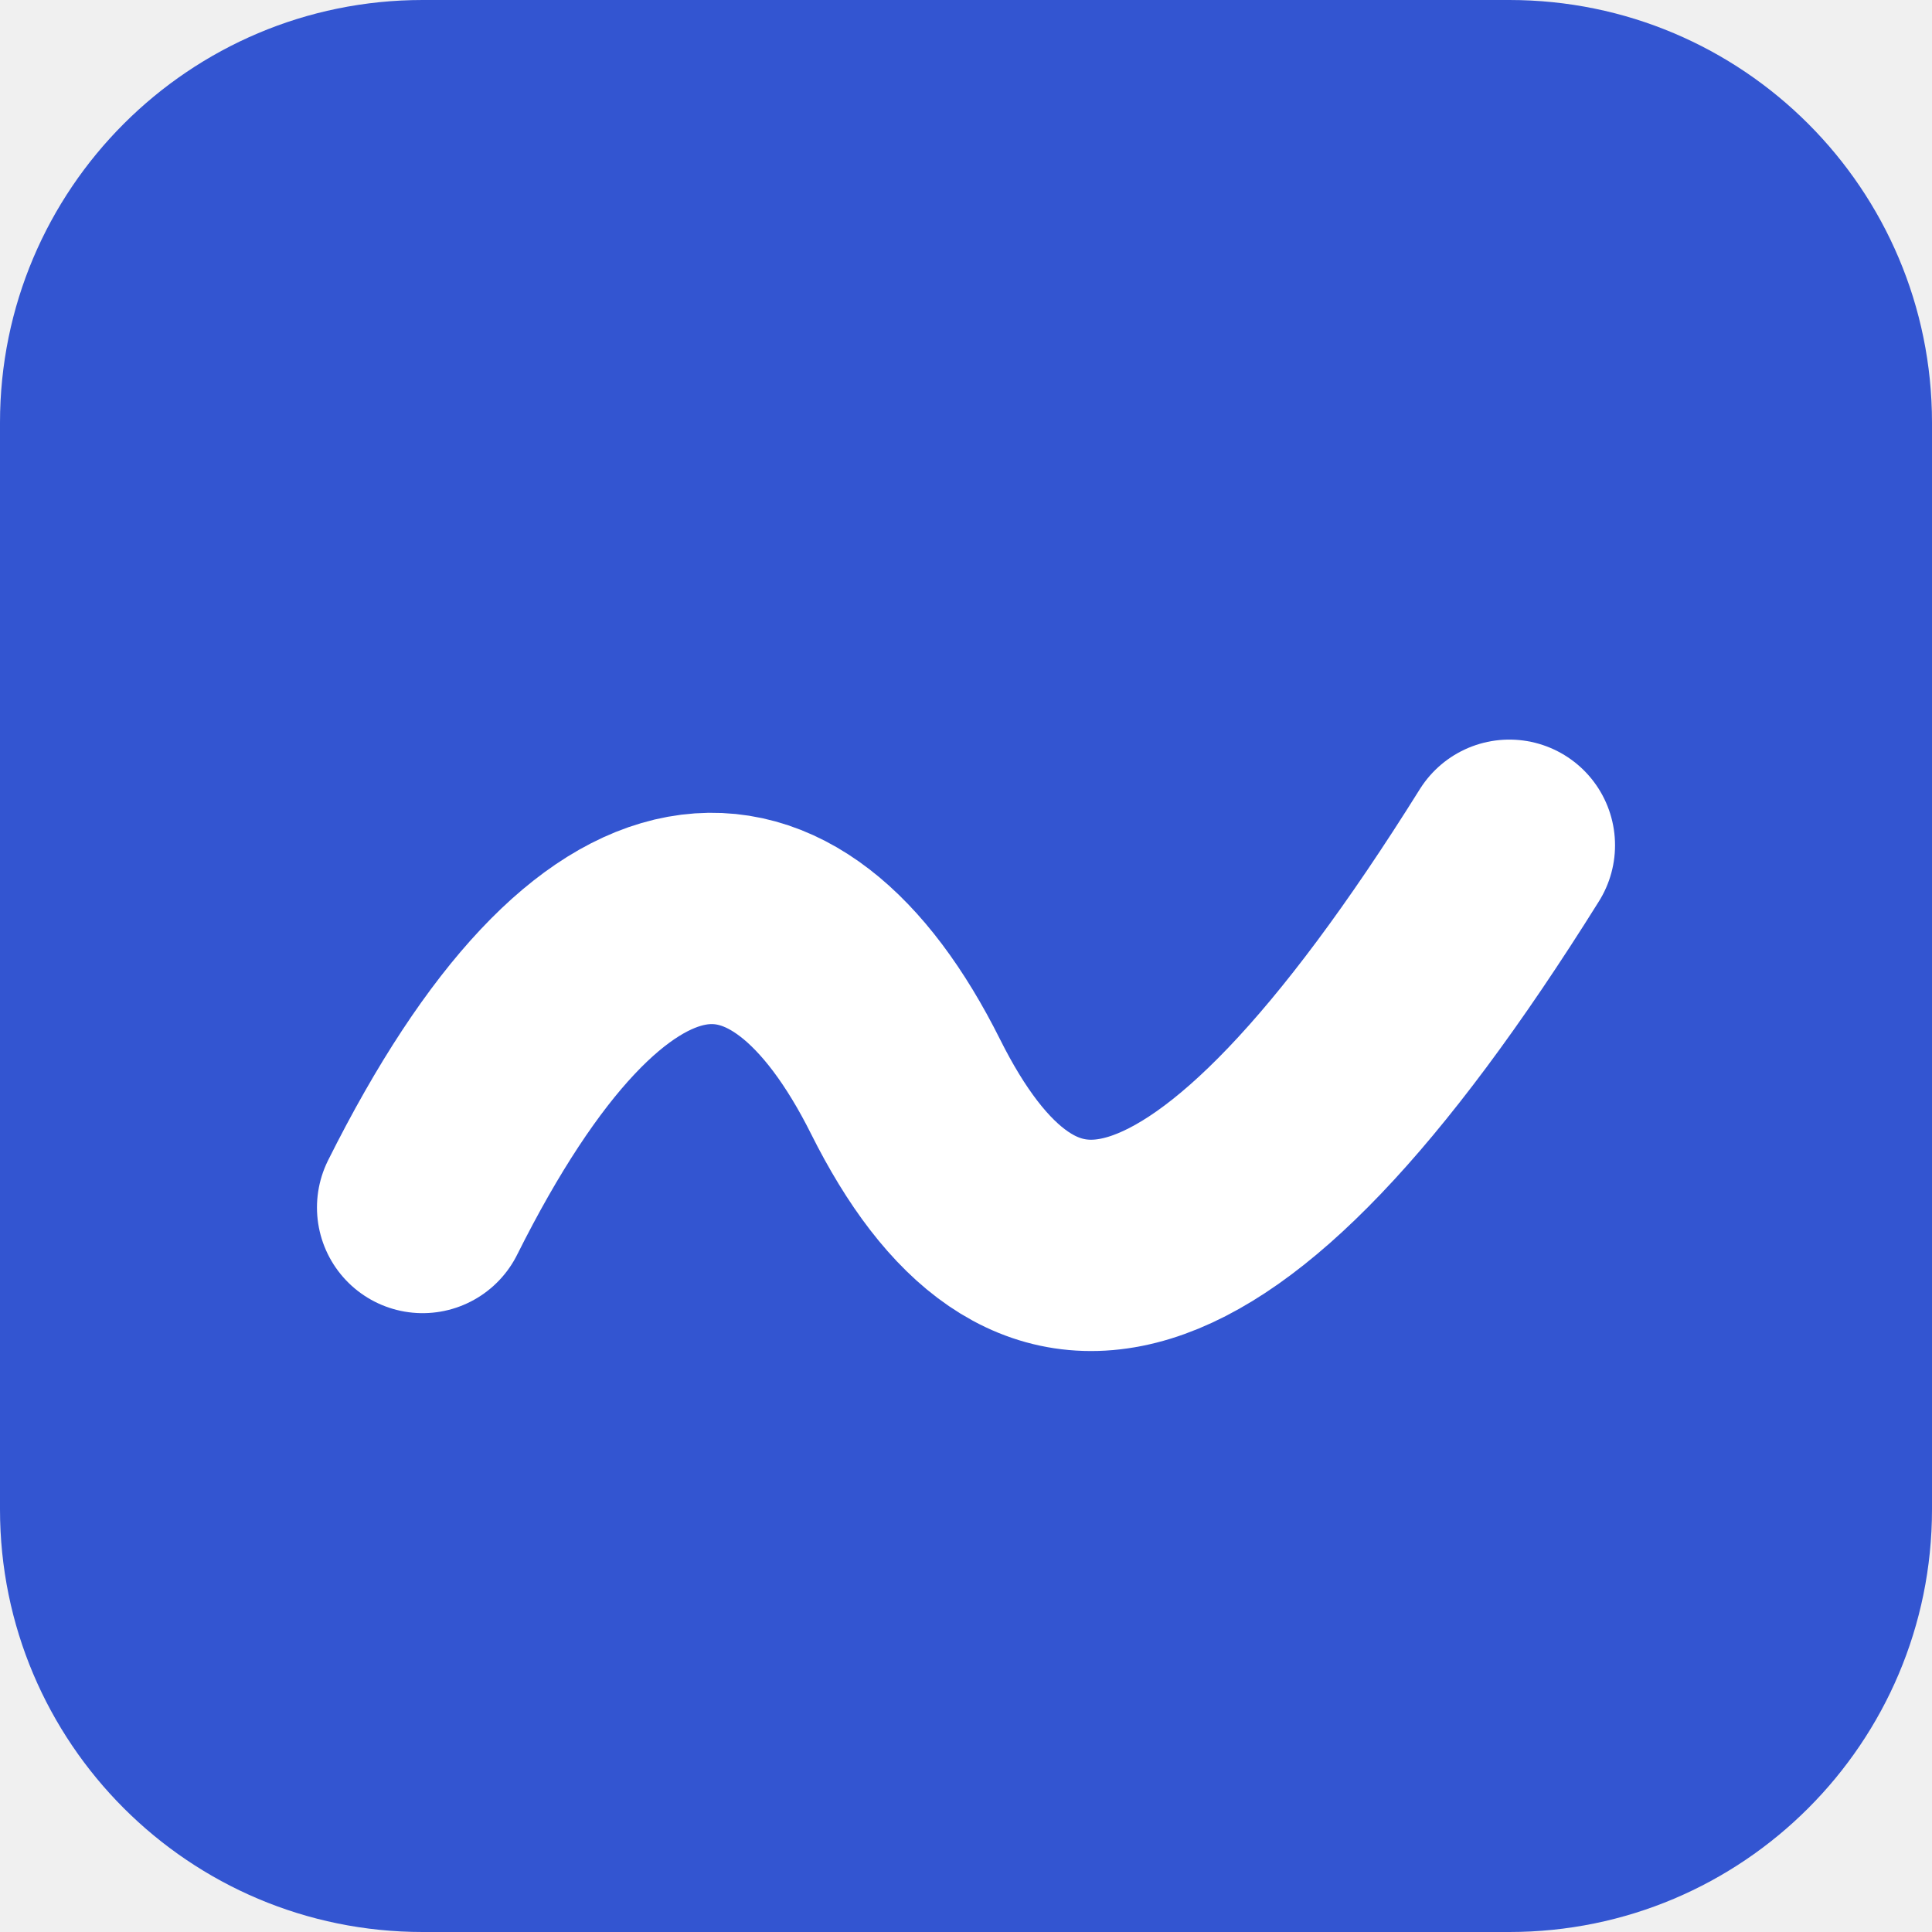
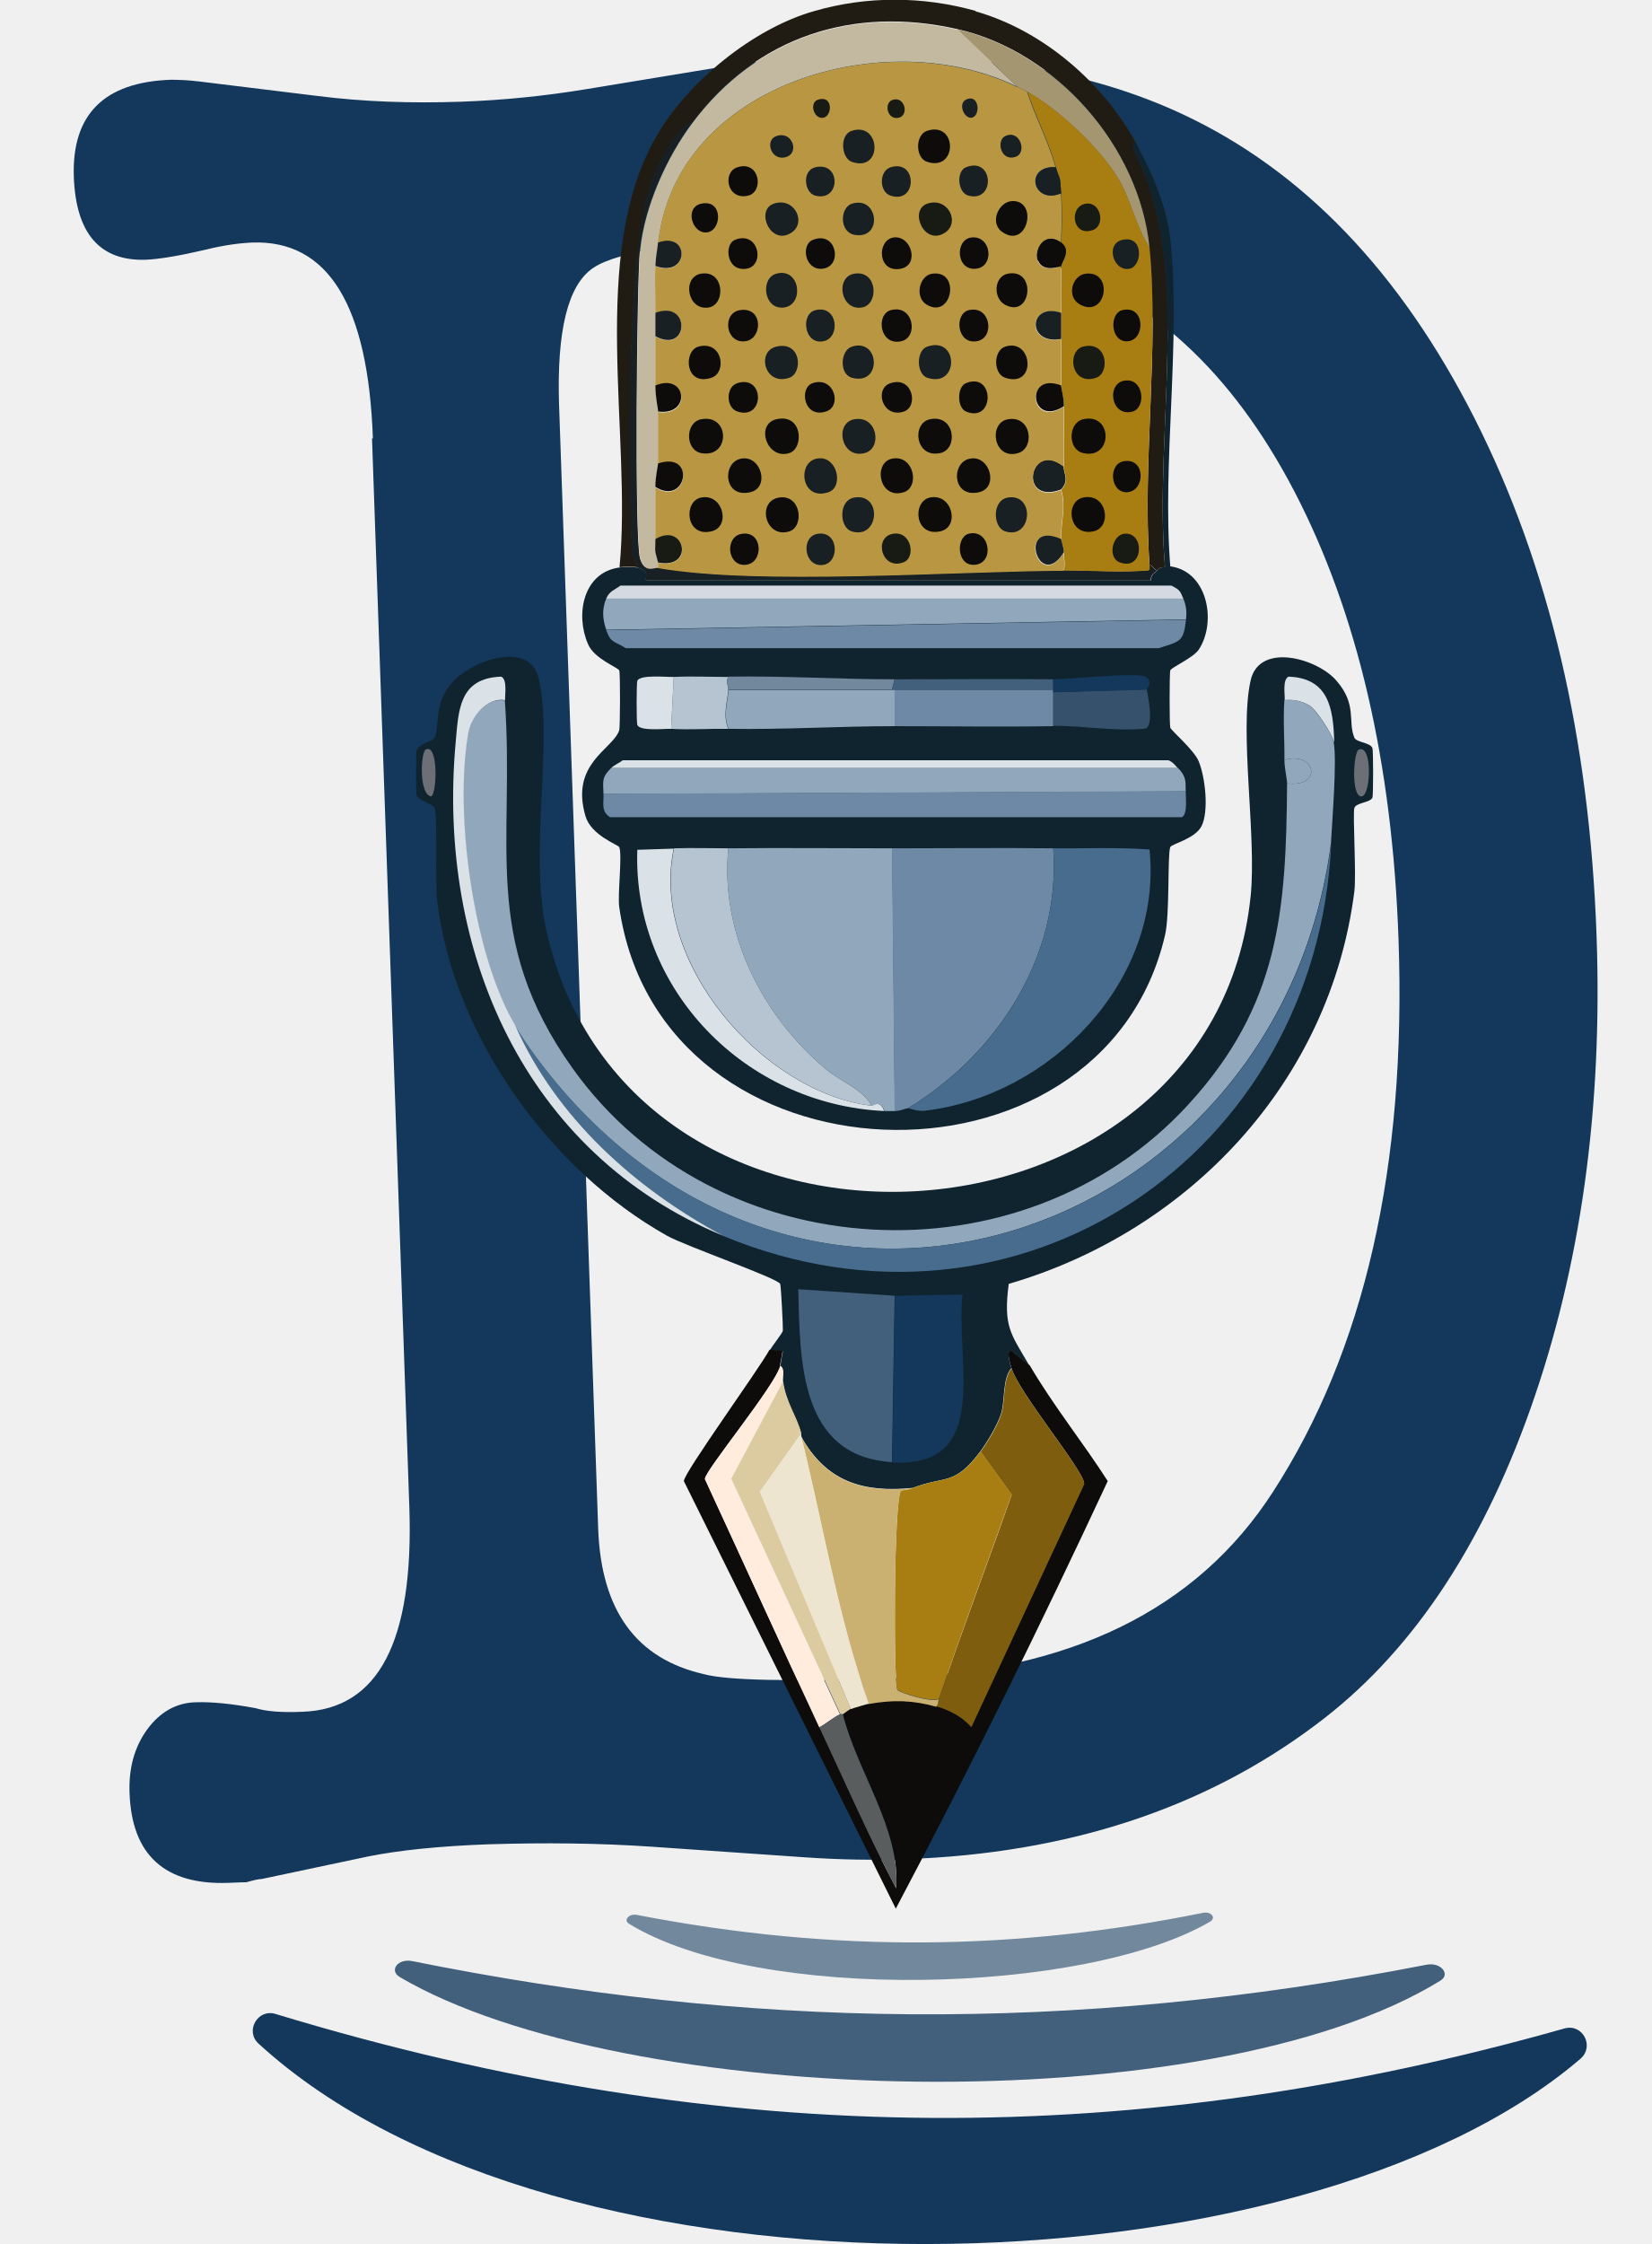
- <svg xmlns="http://www.w3.org/2000/svg" viewBox="0 0 32 32">
-   <rect width="32" height="32" rx="7" fill="#3355D1" />
-   <path d="M7 20c3-6 6-6 8-2s5 4 10-4" fill="none" stroke="#fff" stroke-width="3.5" stroke-linecap="round" />
+ <svg xmlns="http://www.w3.org/2000/svg" id="Layer_1" version="1.1" viewBox="0 0 557.3 756.8">
+   <defs>
+     <style>
+       .st0 {
+         fill: #6d89a5;
+       }
+ 
+       .st1 {
+         fill: #a87d12;
+       }
+ 
+       .st2 {
+         fill: #36516b;
+       }
+ 
+       .st3 {
+         fill: #211c13;
+       }
+ 
+       .st4 {
+         fill: #a49670;
+       }
+ 
+       .st5 {
+         fill: #cbb171;
+       }
+ 
+       .st6 {
+         fill: #181b14;
+       }
+ 
+       .st7 {
+         fill: #42607c;
+       }
+ 
+       .st8 {
+         fill: #13385b;
+       }
+ 
+       .st9 {
+         fill: #486c8e;
+       }
+ 
+       .st10 {
+         fill: #91a7bb;
+       }
+ 
+       .st11 {
+         fill: #eee5d0;
+       }
+ 
+       .st12 {
+         fill: #7e5e0e;
+       }
+ 
+       .st13 {
+         fill: #dccba0;
+       }
+ 
+       .st14 {
+         fill: #dae2e8;
+       }
+ 
+       .st15 {
+         fill: #ffecdc;
+       }
+ 
+       .st16 {
+         fill: #6c7076;
+       }
+ 
+       .st17 {
+         fill: #71889d;
+       }
+ 
+       .st18 {
+         fill: #0d0c0b;
+       }
+ 
+       .st19 {
+         fill: #102430;
+       }
+ 
+       .st20 {
+         fill: #182023;
+       }
+ 
+       .st21 {
+         fill: #d5d9e2;
+       }
+ 
+       .st22 {
+         fill: #b6c4d2;
+       }
+ 
+       .st23 {
+         fill: #c3b9a0;
+       }
+ 
+       .st24 {
+         fill: #595d5d;
+       }
+ 
+       .st25 {
+         fill: #b99742;
+       }
+     </style>
+   </defs>
+   <path class="st8" d="M533.2,694.3c-94.9,81.4-345.6,87-446-5.1-4.6-4.2-.3-11.8,5.7-10,153.4,46.6,292.2,45.3,434.9,4.9,6.1-1.7,10.2,6,5.4,10.2h0Z" />
+   <path class="st7" d="M134.9,666.8c75.4,44.2,272.7,49.4,351,1.2,3.6-2.2.1-6.3-4.6-5.4-120.3,23.5-229.5,21.5-342.2-1.2-4.8-1-8,3.1-4.2,5.4h0Z" />
+   <path class="st17" d="M408.2,648.1c-42.1,24.6-152.3,27.5-196,.7-2-1.2,0-3.5,2.6-3,67.2,13,128.2,12,191.1-.7,2.7-.5,4.5,1.7,2.3,3h0Z" />
+   <path class="st8" d="M125.8,147.9c-1.6-45-15.1-67-40.7-66.1-4.5.2-9.7.9-15.7,2.4-9,2.1-15.7,3.2-20.2,3.4-15.5.5-23.6-8.8-24.3-28-.7-21,10.2-31.9,32.7-32.7,2.5,0,5.8.1,9.8.6l40,4.9c15.1,1.9,31.2,2.5,48.2,1.9,14-.5,28-1.9,42-4.2l48.6-8c9.5-1.5,22-2.6,37.5-3.1,45.6-1.6,83.9,4.9,115,19.4,40.8,19,73.7,53.3,98.8,102.8,25.1,49.6,38.7,107.6,41.1,174.2,2.1,58.8-5.4,112-22.3,159.7-16.9,47.7-41,83.2-72.3,106.5-37.6,28.3-83.8,43.5-138.4,45.4-11,.4-22.3.2-33.9-.6l-52-3.6c-17.6-1.2-35.9-1.4-55-.8-16.5.6-30,2-40.5,4.1l-35.9,7.6c-1,0-2.7.4-5.2,1.1-2.5,0-4.5.2-6,.2-21.5.8-32.7-9.4-33.4-30.4-.3-8.4,1.7-15.5,6-21.4,4.3-5.8,9.7-8.9,16.2-9.1,5.5-.2,12.3.5,20.4,2,3.5,1.1,8.8,1.5,15.8,1.2,25.6-.9,37.5-23.8,36-68.8l-12.6-360.7ZM188.6,136.5l13.2,379.1c1,27.5,12.8,43.8,35.6,49,7.6,2.1,28.7,2.6,63.3,1.4,60.1-2.1,103-23,128.7-62.8,30.9-47.7,45.1-109.8,42.4-186.3-2.1-59.7-13.8-110-35-150.9-21.2-40.8-49.4-66.6-84.3-77.4-22.3-7-49-10-80.1-8.9-39.6,1.4-63.7,4.9-72.2,10.6-8.6,5.7-12.4,21.1-11.6,46.2Z" />
+   <g id="Layer_2">
+     <path class="st19" d="M347.4,460.6l-6.6-5.3c-1.2,1,0,4.7.4,6.1-3.1,3.5-2.1,10.9-3.5,15.4-1.2,3.7-4.6,9.5-7,12.7-8.9,11.8-11.6,8-22.8,12.3-16.9,1.7-29.3-2.2-37.7-17.5,0-.3,0-.6,0-.9-1.4-5.4-5.2-10.5-6.1-17.5-.2-1.5.8-4.5-.9-5.3.4-1.4.5-3.3.9-4.8l-4.4-.4c.8-1.5,4.2-5.7,4.4-6.6.1-.8-.6-15-.9-15.8-.8-1.9-32-12.8-38.1-16.2-39.5-22.1-72-67.3-77.6-112.7-.8-6.5.2-28.8-.9-31.6-.5-1.4-5.5-2.4-6.1-4.4-.2-.7-.2-14.2,0-14.9.7-2.4,5.6-3.2,6.1-4.4,1.8-4.2-.2-9.7,4.4-16.7,6-9,27.5-16.8,30.7-3.5,5.1,21.4-3.3,58.4,2.6,85.1,27.9,125.5,224.7,113.1,237.6-11.4,2.1-20.2-3.9-55.4,0-72.8,2.9-13,22.4-7.5,28.9,0,7.1,8.1,3.8,13.7,6.1,19.3.7,1.6,5.4,1.6,6.1,3.5.3.8.3,15.9,0,16.7-.7,1.7-5.6,1.7-6.1,3.5-.6,2.2.7,22.2,0,28.1-8.1,64.1-55.6,114.6-116.6,132.4-1.9,14.5.7,16.8,7,27.6h0Z" />
+     <path class="st10" d="M170.3,236.1c3.5,48.5-8.4,80.3,22.8,124.1,48.2,67.7,151.8,73.4,207.8,12.3,30.6-33.4,33-65,33.3-108.3,12.2,1.5,9.7-11-.9-7.9.1-6.6-.5-13.6,0-20.2,3-.3,5.8.3,8.3,1.8s7.9,9.9,8.3,12.3c1.2,6.2-.5,26.6-.9,34.2-17,129.4-169.7,187.1-259.6,82.9-5.5-6.4-11.5-14.3-15.8-21.5-14.2-24-20.5-71.6-15.8-98.6.9-5.4,6.3-11.9,12.3-11h0Z" />
+     <path class="st9" d="M243.9,416.8c-29.7-16-56.2-39.8-70.2-71,4.3,7.2,10.3,15.1,15.8,21.5,89.9,104.2,242.6,46.5,259.6-82.9-4.8,105.2-105.9,173.6-205.2,132.4h0Z" />
+     <path class="st7" d="M301.8,437l-.9,56.1c-31.3-1.9-31-34.4-31.6-58.3l32.5,2.2Z" />
+     <path class="st8" d="M301,493.1l.9-56.1,22.8-.4c-2.5,21.9,10.2,58.6-23.7,56.6Z" />
+     <path class="st14" d="M170.3,236.1c-6-.9-11.3,5.5-12.3,11-4.8,27.1,1.6,74.7,15.8,98.7,13.9,31.2,40.4,55,70.2,71-67.2-27.9-96.6-96.1-90.3-166.2,1-11.1,1.1-21.9,15.4-22.4,2.1,1,1.2,5.9,1.3,7.9h0Z" />
+     <path class="st14" d="M450,250.2c-.5-2.4-5.8-10.8-8.3-12.3s-5.4-2.1-8.3-1.8c.1-2-.8-6.9,1.3-7.9,13.5.5,15.1,10.7,15.4,21.9h0Z" />
+     <path class="st10" d="M434.2,264.2c0-1.6-.9-5.1-.9-7.9,10.6-3.1,13.1,9.4.9,7.9Z" />
+     <path class="st16" d="M458.4,252.8c4.7-1.9,4.1,15.7.9,15.8-3.6,0-2.7-15.1-.9-15.8Z" />
+     <path class="st16" d="M143.6,252.8c4.4-2.3,3.8,15.3,1.8,15.8-4.2-.9-3.4-14.9-1.8-15.8Z" />
+     <path class="st18" d="M263.2,460.6c-1.7,6.7-25.3,35.2-25.4,38.1,12.9,27.9,25.5,55.9,38.6,83.7,8.5,18.2,16.5,36.6,25.9,54.4,1.5-20-13.1-39.3-18-58.8.2-.1,2.5-1.7,2.6-1.8.4-.1,5.8-1.7,6.1-1.8,8.3-1.5,14.9-1.4,22.8.9,4.4,1.3,8.8,3.5,11.8,7l38.1-82c0-4.3-22.2-30.8-24.5-39-.4-1.4-1.7-5.2-.4-6.1l6.6,5.3c7.9,13.5,17.9,25.9,26.3,39-22.7,48.7-46.4,96.8-71.5,144.2l-71.5-144.2c0-2.8,25.4-37.8,28.9-44.3l4.4.4c-.3,1.5-.5,3.4-.9,4.8h0Z" />
+     <path class="st12" d="M341.3,461.5c2.4,8.3,24.6,34.7,24.5,39l-38.1,82c-3.1-3.5-7.4-5.8-11.8-7,.8-1,.6-1.9.9-2.6,7.7-23,16.5-45.9,24.5-68.8l-10.5-14.5c2.4-3.2,5.8-9,7-12.7,1.4-4.5.4-11.9,3.5-15.4h0Z" />
+     <path class="st1" d="M316.7,572.9c-1.9,1.5-13.6-2.2-14-3.1-1.3-3.1-1.2-64.8,1.3-67.1.1-.1,2.1-.2,4-.9,11.2-4.3,13.9-.5,22.8-12.3l10.5,14.5c-8.1,22.9-16.8,45.8-24.5,68.8h0Z" />
+     <path class="st5" d="M308,501.9c-1.8.7-3.8.7-4,.9-2.5,2.3-2.6,64-1.3,67.1.4.9,12.1,4.6,14,3.1-.3.8,0,1.7-.9,2.6-7.9-2.2-14.5-2.4-22.8-.9-10.4-29.3-15.3-60.3-22.8-90.3,8.4,15.4,20.9,19.2,37.7,17.5h0Z" />
+     <path class="st11" d="M270.3,483.4c0,.3,0,.6,0,.9,7.5,30.1,12.4,61,22.8,90.3-.3,0-5.7,1.6-6.1,1.8l-30.7-73.2,14-19.7h0Z" />
+     <path class="st15" d="M264.1,465.9l-17.5,32.9,36.8,79.4c-2.3,1-4.7,3.2-7,4.4-13-27.8-25.7-55.9-38.6-83.7.1-2.9,23.7-31.5,25.4-38.1,1.7.8.7,3.7.9,5.3h0Z" />
+     <path class="st13" d="M270.3,483.4l-14,19.7,30.7,73.2c-.1,0-2.4,1.6-2.6,1.8s-.6-.1-.9,0l-36.8-79.4,17.5-32.9c.9,7.1,4.8,12.1,6.1,17.5h0Z" />
+     <path class="st24" d="M276.4,582.5c2.3-1.2,4.7-3.3,7-4.4.2-.1.6.1.9,0,4.8,19.4,19.5,38.8,18,58.8-9.3-17.8-17.4-36.2-25.9-54.4h0Z" />
+     <path class="st19" d="M383.4,48.5c5.1,9.5,10.2,21,11.4,32,3.7,34.5-2.8,75.3,0,110.5,12.7,1.7,15.7,18.9,9.6,28.1-1.9,2.8-9.3,6-9.6,7-.3.9-.3,18.3,0,19.3s8.1,7.6,9.6,11.4c2.2,5.3,3.5,16.9.9,21.9-2.3,4.3-10.1,5.9-10.5,7-1,2.4-.1,22.9-1.8,29.8-21.3,91.2-170.4,86.6-184.1-9.6-.6-4.4,1.1-17.6,0-20.2-.3-.8-9.5-3.9-11.4-10.5-5.2-17.8,9.2-22.4,11.4-28.9.3-.9.4-19.2,0-20.2-.4-1-8.4-3.9-10.5-8.8-4.4-10-1.7-24.2,10.5-25.9,1.2-.2,5.1-.2,6.1,0,5.1,1.3,2.1,3.9,3.1,4.4h170.1c.3-2.4,1.1-2.2,2.2-3.5,1.2-1.5,2.4-.6,2.6-1.3-3.9-46.6,9.6-101.2-10.5-140.3,0,0-.8-3,.9-2.2h0Z" />
+     <path class="st10" d="M301,286.1l.9,88.6c-1.2,0-2.4,0-3.5,0-1.5-4-3.5-1.6-4.4-1.8-2.6-5.3-10.6-8.3-15.4-12.3-21.5-18.1-35.7-45.9-32.9-74.5,18.4-.2,36.9,0,55.2,0h0Z" />
+     <path class="st0" d="M355.3,286.1c2.7,36.2-18.9,69.5-49.1,87.7-.9,0-2.2.9-4.4.9l-.9-88.6c18.1,0,36.3-.2,54.4,0Z" />
+     <path class="st9" d="M306.2,373.8c30.2-18.1,51.8-51.5,49.1-87.7,10.8.1,21.7-.4,32.5.4,4.5,44.2-33.4,83.2-75.9,88.1-2.3.3-5.4-.9-5.7-.9h0Z" />
+     <path class="st10" d="M399.2,201.9c1,2.5,1.2,4.4.9,7l-195.6,3.5c-1.2-3.6-1.5-6.9,0-10.5h194.7Z" />
+     <path class="st10" d="M397.4,259c2.7,2.8,2.6,4.3,2.6,7.9l-196.4.9c-.2-4.4-.6-5.7,2.6-8.8h191.2Z" />
+     <path class="st0" d="M400,266.8c0,2,.7,7.9-1.3,8.8h-192.9c-3.1-2-2.1-4.6-2.2-7.9l196.4-.9h0Z" />
+     <path class="st0" d="M204.5,212.5l195.6-3.5c-.8,7.6-2.1,7.3-9.2,9.6h-179.8c-3.9-2.5-5-1.6-6.6-6.1h0Z" />
+     <path class="st22" d="M245.7,286.1c-2.8,28.6,11.4,56.4,32.9,74.5,4.8,4,12.8,7,15.4,12.3-36.7-4.5-74.8-48.6-66.6-86.8,6.1-.2,12.3,0,18.4,0h0Z" />
+     <path class="st14" d="M227.3,286.1c-8.2,38.2,29.9,82.3,66.6,86.8.9.1,2.9-2.2,4.4,1.8-46.8-2.2-84.9-40.9-83.3-88.1l12.3-.4h0Z" />
+     <path class="st10" d="M301,232.6h.9v12.3c-18.6,0-37.4,1.2-56.1.9-1.9-4.5-.4-8.7,0-13.1h55.2Z" />
+     <path class="st0" d="M355.3,232.6v12.3c-17.9.3-35.6,0-53.5,0v-12.3h53.5Z" />
+     <path class="st21" d="M399.2,201.9h-194.7c1.1-2.6,2.8-2.9,4.8-4.4h185.9c2.7,1.4,2.9,1.7,4,4.4h0Z" />
+     <path class="st14" d="M397.4,259h-191.2c1.3-1.2,2.6-1.6,3.9-2.6h184.1c1.6.7,2.1,1.6,3.1,2.6h0Z" />
+     <path class="st2" d="M386.9,232.6c.4,2.4,2.4,11.9-.4,13.1-10.3,1.1-21-1-31.1-.9v-11.4l31.6-.9h0Z" />
+     <path class="st22" d="M245.7,228.3c-1,1.8.1,3.1,0,4.4-.4,4.4-1.9,8.6,0,13.1-6.4-.1-12.9.4-19.3,0l.9-17.5c6.1-.3,12.3,0,18.4,0h0Z" />
+     <path class="st17" d="M301.8,229.1l-.9,3.5h-55.2c.1-1.3-1-2.6,0-4.4,18.7-.3,37.5.9,56.1.9h0Z" />
+     <path class="st7" d="M355.3,229.1v3.5h-54.4l.9-3.5c17.9,0,35.6-.2,53.5,0Z" />
+     <path class="st14" d="M227.3,228.3l-.9,17.5c-2.2-.1-10.4.9-11.4-1.3-.3-.7-.3-14.2,0-14.9,1-2.2,9.9-1.2,12.3-1.3h0Z" />
+     <path class="st8" d="M386.9,232.6l-31.6.9v-4.4c5.2,0,27.9-2.4,31.1-.9,2.9,1.7.4,4.2.4,4.4Z" />
+     <path class="st3" d="M329,3.8c22.8,6.4,43.2,24.1,54.4,44.7-1.7-.8-.9,2.1-.9,2.2,20.2,39,6.6,93.7,10.5,140.3-.3.8-1.4-.2-2.6,1.3-1,0-1.7-1.9-2.6-1.8-2.5-34.3,3.3-73.3,0-107-3.4-34.3-31.6-66.2-64.9-73.7-35-7.9-67.6,2.4-89.4,31.6-5,1.5-10.2,11.6-12.3,16.2-10.3,22.8-9.1,100.9-7.9,128.9,0,1.7,1.7,3.1,1.8,4.8-1-.2-4.9-.2-6.1,0,4.3-44.7-10.6-105.2,12.3-145.1,10.6-18.6,32.9-36.7,53.5-42.5,17.7-5.1,36.6-5,54.4,0h0Z" />
+     <path class="st20" d="M233.4,41.5c-8.6,11.5-16.1,28-17.5,42.5-1.1,11.2-1.9,97.7,0,104.3,1.5,5.1,4.8,2.8,6.1,3.1,34,5.9,99.5,1.1,136.8.9,9,0,19.7.8,28.5,0,.7,0,.4-1.7.4-1.8.9-.2,1.6,1.8,2.6,1.8-1.1,1.3-1.9,1.1-2.2,3.5h-170.1c-1-.5,2-3.1-3.1-4.4,0-1.7-1.7-3.1-1.8-4.8-1.2-28-2.4-106.1,7.9-128.9,2.1-4.6,7.3-14.7,12.3-16.2h0Z" />
+     <path class="st23" d="M322.9,9.9l20.2,19.3c-43.9-21.4-115-1.2-121,52.6-.3,2.9-.7,3.9-.9,7.9-.3,5.2.1,10.6,0,15.8,0,2.7,0,5.3,0,7.9,0,5.5,0,11.1,0,16.7,0,4.3.9,7.5.9,8.8,0,5.8,0,11.7,0,17.5,0,.8-.9,4.2-.9,7.9,0,5.8,0,11.7,0,17.5,0,4.6-.6,2.8.9,7.9.1.4,0,1.2,0,1.8-1.3-.2-4.6,2.1-6.1-3.1-1.9-6.7-1.1-93.2,0-104.3,1.5-14.5,8.9-31,17.5-42.5,21.8-29.2,54.4-39.5,89.4-31.6h0Z" />
+     <path class="st4" d="M387.8,83.6c-4.6-7.1-6.2-15.9-10.5-23.2-6.1-10.3-20.2-23.6-30.7-29.4-1.3-.7-2.2-1.1-3.5-1.8l-20.2-19.3c33.3,7.5,61.5,39.4,64.9,73.7Z" />
+     <path class="st20" d="M358.8,157.2c-.1,2.4,2.1,4.8-.9,7.9-14.6,5.4-10.7-16.9.9-7.9Z" />
+     <path class="st1" d="M387.8,83.6c3.3,33.7-2.5,72.7,0,107,0,0,.3,1.7-.4,1.8-8.8.8-19.5,0-28.5,0,.6-2.1,0-4.1,0-6.1,0-1.9-.9-3.7-.9-4.4-.2-5.4,1.8-11.3,0-16.7,3-3.1.8-5.5.9-7.9.3-6.7,0-13.5,0-20.2,0-3.5-.9-5.5-.9-7,0-5.3,0-10.4,0-15.8,0-3,0-5.6,0-8.8-.1-5.2,0-10.6,0-15.8,0-1.2,3.6-5.2,0-7.9.3-5.4.4-11.3,0-16.7-.5-6.9-.3-3.7-1.8-8.8-2.5-8.9-6.8-16.8-9.6-25.4,10.5,5.8,24.6,19.1,30.7,29.4,4.3,7.3,6,16.1,10.5,23.2h0Z" />
+     <g>
+       <path class="st18" d="M365.4,141.4c10.1-2.3,10.1,13.7,0,11.4-5.3-1.2-5.1-10.2,0-11.4Z" />
+       <path class="st18" d="M365.4,167.8c8.1-1.7,9.9,10,3.5,11.4-8.5,1.8-9.7-10.1-3.5-11.4Z" />
+       <path class="st6" d="M365.4,116.9c8.3-2.1,9.1,8.9,4.4,10.5-8.6,2.9-10-9.1-4.4-10.5Z" />
+       <path class="st18" d="M366.3,92.3c9.5-1.1,7,15-1.8,10.5-5-2.6-2.8-10,1.8-10.5Z" />
+       <path class="st18" d="M380.3,128.3c5.7,0,6.2,9.3,1.8,10.5-7.7,2.1-9.1-10.6-1.8-10.5Z" />
+       <path class="st18" d="M378.6,104.6c7.8-1.9,7.9,10.1,1.8,10.5-5.8.4-6.3-9.4-1.8-10.5Z" />
+       <path class="st18" d="M379.4,155.5c7.2-.9,6.9,10.1.9,10.5-5.8.4-6.7-9.8-.9-10.5Z" />
+       <path class="st6" d="M379.4,180c7-.6,6.4,12.9-1.8,9.6-4-1.6-2.4-9.3,1.8-9.6Z" />
+       <path class="st20" d="M378.6,80.9c7.3-1.7,6.8,8.7,2.6,9.7-5.5,1.3-8.5-8.3-2.6-9.7Z" />
+       <path class="st6" d="M366.3,68.7c5.1-.8,6.6,7.2,2.6,8.8-7.2,2.8-8.5-7.9-2.6-8.8Z" />
+     </g>
+     <path class="st25" d="M343,29.2c1.3.6,2.2,1,3.5,1.8,2.8,8.7,7.1,16.5,9.6,25.4-10.7-.7-7.9,12.8,1.8,8.8.4,5.4.3,11.3,0,16.7-8.6-6.3-12.8,12.5,0,7.9,0,5.2-.1,10.6,0,15.8-11.2-3.7-11.7,11,0,8.8,0,5.3,0,10.5,0,15.8-12.5-4.8-10.4,14.5.9,7,0,6.7.3,13.5,0,20.2-11.5-9.1-15.5,13.4-.9,7.9,1.8,5.4-.2,11.3,0,16.7-15.2-6.8-7.5,18.2.9,4.4,0,2.1.6,4,0,6.1-37.3.2-102.8,5-136.8-.9,0-.6.1-1.3,0-1.8,12.6,2.5,9.1-13.9-.9-7.9,0-5.8,0-11.7,0-17.5,10.5,6.7,13.9-12.2.9-7.9,0-5.8,0-11.7,0-17.5,11.4,1.6,9.7-13.2-.9-8.8,0-5.5,0-11.1,0-16.7,11.4,6.2,12-12.5,0-7.9.1-5.2-.3-10.6,0-15.8,11.2,4.2,11.9-11.7.9-7.9,6-53.8,77.1-74.1,121-52.6h0Z" />
+     <g>
+       <path class="st18" d="M358,130c0,1.5.9,3.5.9,7-11.3,7.4-13.4-11.8-.9-7Z" />
+       <path class="st20" d="M358,105.5c0,3.2,0,5.7,0,8.8-11.7,2.2-11.2-12.5,0-8.8Z" />
+       <path class="st20" d="M358,181.8c0,.7.8,2.4.9,4.4-8.4,13.8-16-11.1-.9-4.4Z" />
+       <path class="st18" d="M358,81.8c3.6,2.7,0,6.7,0,7.9-12.8,4.6-8.6-14.2,0-7.9Z" />
+       <path class="st20" d="M356.2,56.4c1.5,5.1,1.3,1.8,1.8,8.8-9.7,4-12.4-9.5-1.8-8.8Z" />
+       <path class="st18" d="M221.1,164.2c0-3.7.9-7.1.9-7.9,13-4.3,9.6,14.6-.9,7.9Z" />
+       <path class="st20" d="M221.1,113.4c0-2.6,0-5.2,0-7.9,12-4.6,11.4,14.1,0,7.9Z" />
+       <path class="st18" d="M222,138.8c0-1.3-.9-4.5-.9-8.8,10.6-4.4,12.2,10.3.9,8.8Z" />
+       <path class="st6" d="M222,189.7c-1.4-5.1-.9-3.2-.9-7.9,10-6,13.4,10.4.9,7.9Z" />
+       <path class="st20" d="M221.1,89.7c.2-3.9.6-5,.9-7.9,11-3.8,10.4,12.1-.9,7.9Z" />
+       <path class="st18" d="M236.5,141.4c9.9-1.9,9.9,13.3,0,11.4-5.4-1.1-5.4-10.3,0-11.4Z" />
+       <path class="st18" d="M261.9,141.4c8.9-2.1,9.4,9.8,4.4,11.4-7.6,2.4-11.6-9.7-4.4-11.4Z" />
+       <path class="st18" d="M313.7,141.4c8.5-1.8,9.7,10.1,3.5,11.4-8.5,1.8-9.7-10.1-3.5-11.4Z" />
+       <path class="st18" d="M236.5,167.8c7.4-1.5,10.2,9.8,3.5,11.4-8.8,2.1-9.5-10.2-3.5-11.4Z" />
+       <path class="st18" d="M313.7,167.8c7.5-1.6,10.3,9.9,3.5,11.4-8.7,1.9-9.5-10.1-3.5-11.4Z" />
+       <path class="st18" d="M340,141.4c8-1.4,9.2,9.7,3.5,11.4-8.4,2.5-10.2-10.2-3.5-11.4Z" />
+       <path class="st18" d="M327.7,154.6c6.4-.7,9.2,9.9,2.6,11.4-9.3,2.2-9.6-10.7-2.6-11.4Z" />
+       <path class="st20" d="M288.2,141.4c7.9-1.4,9.5,9.9,3.5,11.4-8,2.1-10.3-10.2-3.5-11.4Z" />
+       <path class="st18" d="M250.5,154.6c6.4-.7,9.2,9.9,2.6,11.4-9.3,2.2-9.6-10.7-2.6-11.4Z" />
+       <path class="st20" d="M276,154.6c6.5-.8,8.7,9.6,3.5,11.4-9.4,3.2-10.8-10.6-3.5-11.4Z" />
+       <path class="st18" d="M262.8,167.8c7.5-1.2,8.6,9.8,3.5,11.4-8.1,2.6-11.2-10.1-3.5-11.4Z" />
+       <path class="st20" d="M288.2,167.8c9.6-1.6,8.4,14.3-.9,11.4-4.2-1.3-4.5-10.5.9-11.4Z" />
+       <path class="st18" d="M301.4,154.6c7-.9,8.9,9.7,3.5,11.4-8.5,2.7-10.6-10.5-3.5-11.4Z" />
+       <path class="st20" d="M340,167.8c9.3-1.5,8.2,14.3-.9,11.4-4.2-1.3-4.5-10.5.9-11.4Z" />
+       <path class="st20" d="M312.8,116.9c10.7-3.7,10.8,14.1,0,10.5-3.7-1.3-3.8-9.2,0-10.5Z" />
+       <path class="st20" d="M261.9,116.9c8.5-2,9,8.9,4.4,10.5-8.4,2.9-11.2-8.9-4.4-10.5Z" />
+       <path class="st18" d="M312.8,44.1c10.2-3.3,10.3,13.8,0,10.5-4.1-1.3-4.1-9.2,0-10.5Z" />
+       <path class="st18" d="M236.5,92.3c7.9-1.3,8.4,10.4,2.6,11.4-7.3,1.2-9.1-10.3-2.6-11.4Z" />
+       <path class="st20" d="M288.2,92.3c7.9-1.3,8.4,10.4,2.6,11.4-7.3,1.2-9.1-10.3-2.6-11.4Z" />
+       <path class="st18" d="M235.6,116.9c8.1-2.2,9.8,8.7,4.4,10.5-9,3-9.5-9.1-4.4-10.5Z" />
+       <path class="st20" d="M287.4,44.1c9.8-3.1,10.5,14.1,0,10.5-3.6-1.2-4.3-9.2,0-10.5Z" />
+       <path class="st20" d="M261,68.7c6.9-2.4,11.2,6.2,6.1,9.7-7.1,4.8-12.4-7.5-6.1-9.7Z" />
+       <path class="st6" d="M312.8,68.7c6.9-2.4,11.2,6.2,6.1,9.7-7.1,4.8-12.4-7.5-6.1-9.7Z" />
+       <path class="st18" d="M339.1,116.9c9.4-3,10.7,14.1,0,10.5-4.1-1.4-4-9.2,0-10.5Z" />
+       <path class="st20" d="M261.9,92.3c8.1-2.2,9.5,10.5,2.6,11.4s-8.1-9.9-2.6-11.4Z" />
+       <path class="st18" d="M341.7,67.8c8.6,0,4.9,16.2-3.5,10.5-4.6-3.1-1.3-10.5,3.5-10.5Z" />
+       <path class="st18" d="M340,92.3c9.8-1.9,8,15.2-.9,10.5-4.2-2.2-3.8-9.6.9-10.5Z" />
+       <path class="st20" d="M287.4,116.9c9.5-3,10.2,13.3,0,10.5-4.4-1.2-3.9-9.3,0-10.5Z" />
+       <path class="st18" d="M314.5,92.3c9.7-1.3,6.7,15.4-1.8,10.5-4.3-2.5-2.6-9.9,1.8-10.5Z" />
+       <path class="st20" d="M287.4,68.7c9-2.8,10.5,12.2.9,10.5-5.2-.9-5-9.2-.9-10.5Z" />
+       <path class="st18" d="M300.5,104.6c7.7-2.1,9.5,9.2,3.5,10.5-7.3,1.6-8.6-9.1-3.5-10.5Z" />
+       <path class="st18" d="M301.4,80.1c6-.9,8.9,9.2,2.6,10.5-8,1.7-8.3-9.6-2.6-10.5Z" />
+       <path class="st18" d="M249.6,104.6c8-1.3,7.7,9.8,1.8,10.5-6.7.8-7.9-9.5-1.8-10.5Z" />
+       <path class="st18" d="M326.8,104.6c7.5-1.8,9,9.6,2.6,10.5-6.7,1-7.5-9.3-2.6-10.5Z" />
+       <path class="st20" d="M275.1,104.6c7.6-1.9,8.6,9.4,2.6,10.5-6.5,1.2-7.7-9.3-2.6-10.5Z" />
+       <path class="st18" d="M300.5,129.2c7.5-2.4,9.4,8,4.4,9.6-7.3,2.4-10.1-7.9-4.4-9.6Z" />
+       <path class="st18" d="M274.2,129.2c7.3-2.4,10,7.9,4.4,9.6-7.5,2.4-9.1-8.1-4.4-9.6Z" />
+       <path class="st18" d="M325.9,129.2c9.7-3.9,9.7,13.6,0,9.6-3.1-1.3-3.1-8.4,0-9.6Z" />
+       <path class="st18" d="M248.8,129.2c9.2-2.9,9.2,12.6,0,9.6-4-1.3-4-8.4,0-9.6Z" />
+       <path class="st18" d="M327.7,80.1c6.7-.8,7.9,9.6,1.8,10.5-7,1-7.5-9.8-1.8-10.5Z" />
+       <path class="st20" d="M276,180c7-.9,7.3,9.6,1.8,10.5-6.6,1.1-7.9-9.7-1.8-10.5Z" />
+       <path class="st18" d="M250.5,180c7-.9,7.2,10.1.9,10.5-6.2.4-7-9.8-.9-10.5Z" />
+       <path class="st20" d="M300.5,56.4c9-2.8,9,12.5,0,9.6-4-1.2-4-8.4,0-9.6Z" />
+       <path class="st20" d="M325.9,56.4c9.3-3.7,10,11.9.9,9.6-3.8-.9-4.3-8.3-.9-9.6Z" />
+       <path class="st18" d="M247.9,80.9c8.9-3.6,10.7,11.2,1.8,9.7-4.6-.8-5.2-8.2-1.8-9.7Z" />
+       <path class="st18" d="M326.8,180c7.2-1.8,9,10.2,1.8,10.5-6,.2-6.1-9.4-1.8-10.5Z" />
+       <path class="st18" d="M248.8,56.4c7.6-2.4,9,8.4,3.5,9.6-7.1,1.6-8.7-8-3.5-9.6Z" />
+       <path class="st18" d="M274.2,80.9c8-3.2,10.2,8.7,3.5,9.7-6.1.9-7.7-8-3.5-9.7Z" />
+       <path class="st6" d="M301.4,180c6.1-.9,7.6,8,3.5,9.6-7.5,3-10.4-8.6-3.5-9.6Z" />
+       <path class="st20" d="M275.1,56.4c8.7-2,8.5,11.7,0,9.6-3.8-.9-4.7-8.5,0-9.6Z" />
+       <path class="st18" d="M236.5,68.7c7.6-1.7,7.1,9.3,1.8,9.7-4.9.3-7.4-8.4-1.8-9.7Z" />
+       <path class="st20" d="M261.9,45.9c5.4-1.9,7.8,5.5,3.5,7-5.2,1.8-7.6-5.6-3.5-7Z" />
+       <path class="st20" d="M339.1,45.9c5.1-2.4,7.5,5.7,3.5,7-5,1.7-6.6-5.5-3.5-7Z" />
+       <path class="st6" d="M301.4,33.6c3.9-1,5.3,5.3,1.8,6.1-3.9,1-5.3-5.3-1.8-6.1Z" />
+       <path class="st6" d="M276,33.6c5.1-1.6,4.8,5.5,1.8,6.1-3.2.7-5-5.1-1.8-6.1Z" />
+       <path class="st20" d="M325.9,33.6c4.6-2.2,5,5.8,1.8,6.1-2.5.3-4.6-4.8-1.8-6.1Z" />
+     </g>
+   </g>
</svg>
